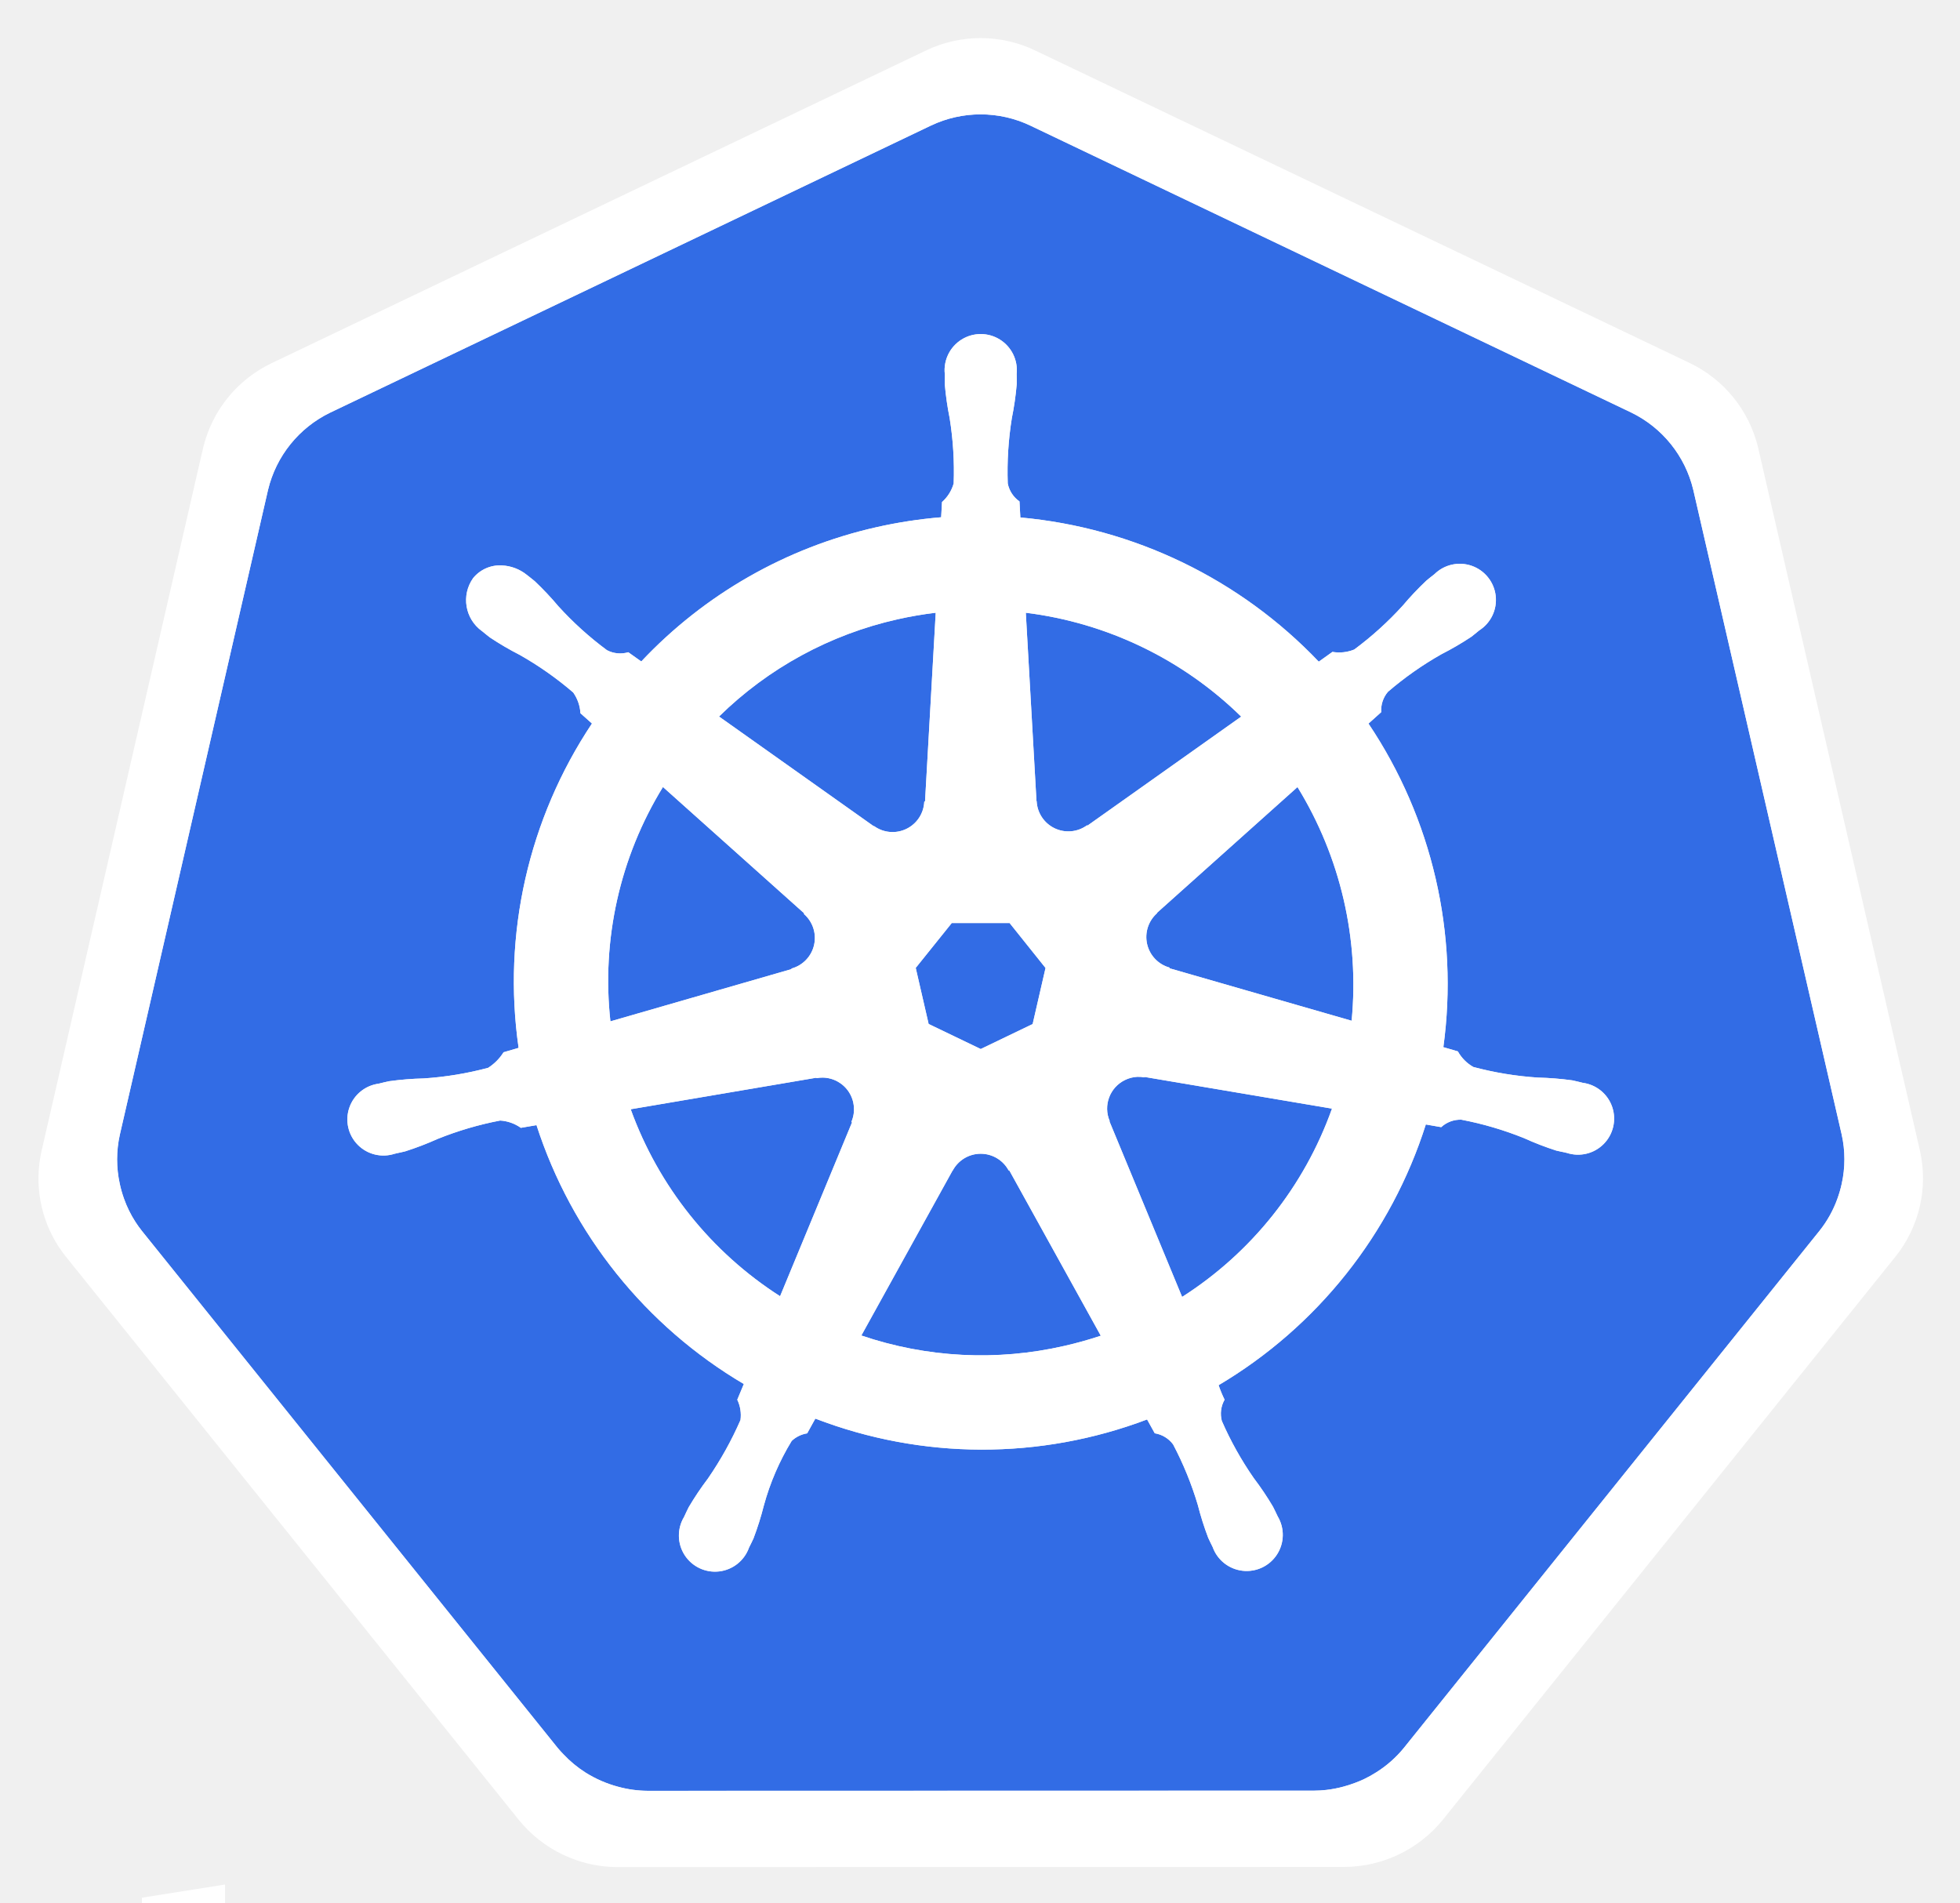
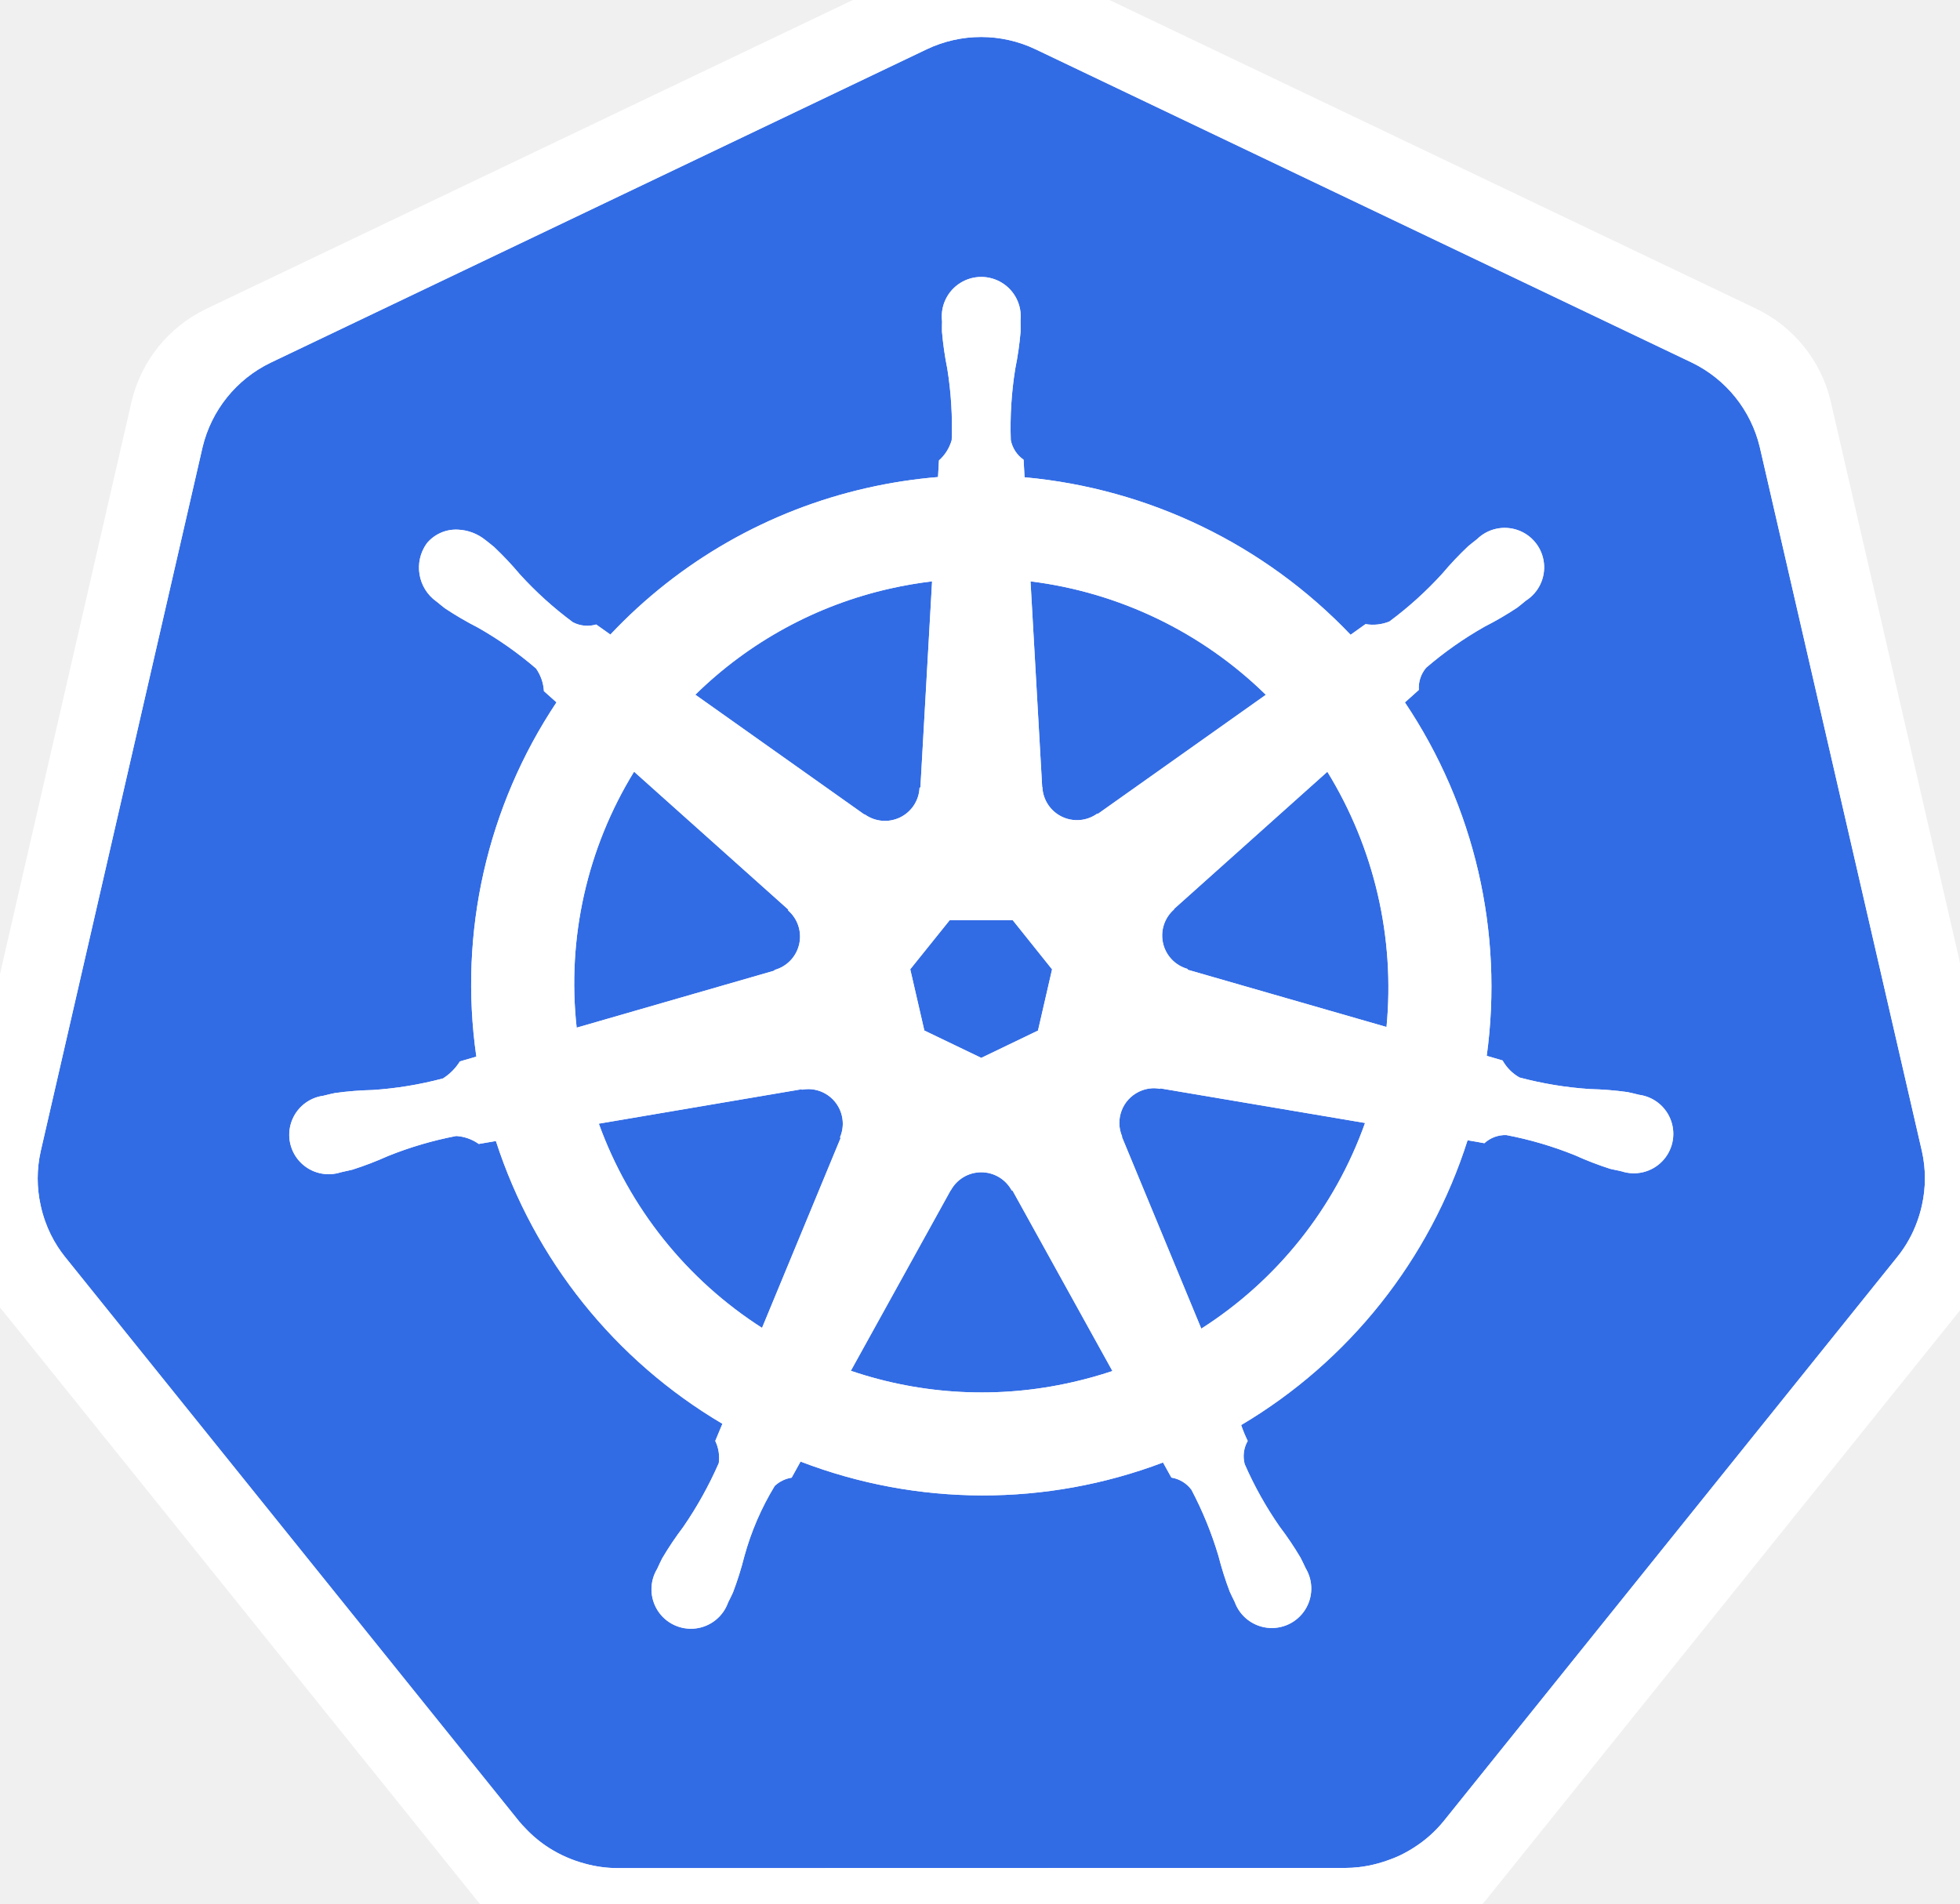
- <svg xmlns="http://www.w3.org/2000/svg" id="Layer_1" data-name="Layer 1" viewBox="0 0 230.1 223.35">
+ <svg xmlns="http://www.w3.org/2000/svg" role="img" viewBox="9.70 9.45 210.60 204.60">
  <defs>
-     <style>.cls-1{fill:#fff;}.cls-2{fill:#326ce5;}</style>
+     <style>.cls-1{fill:#fff}.cls-2{fill:#326ce5}</style>
  </defs>
  <g id="its-pronounced">
    <g id="kyoob-cuttle">
-       <path id="bbbbbbb" class="cls-1" d="M38.67,254.526c0-6.305-2.262-9.398-6.902-9.398a12.706,12.706,0,0,0-2.974.356,8.99,8.99,0,0,0-2.379.952v17.727c.475.119,1.07.119,1.784.238.714,0,1.546.12,2.38.12a7.366,7.366,0,0,0,6.068-2.738,12.2,12.2,0,0,0,2.022-7.257m9.874.238a21.543,21.543,0,0,1-1.19,7.496,15.313,15.313,0,0,1-3.45,5.71,18.297,18.297,0,0,1-5.591,3.688,21.774,21.774,0,0,1-7.615,1.19c-1.189,0-2.379-.12-3.688-.238s-2.497-.238-3.806-.358c-1.19-.118-2.38-.356-3.57-.595a15.037,15.037,0,0,1-2.974-.832v-48.066l9.756-1.546v17.132a16.617,16.617,0,0,1,3.45-1.07,19.691,19.691,0,0,1,3.807-.357,15.074,15.074,0,0,1,6.424,1.308,12.884,12.884,0,0,1,4.76,3.57,14.348,14.348,0,0,1,2.855,5.71,33.785,33.785,0,0,1,.832,7.257" />
+       <path id="bbbbbbb" d="M38.67 254.526c0-6.305-2.262-9.398-6.902-9.398a12.706 12.706 0 0 0-2.974.356 8.99 8.99 0 0 0-2.379.952v17.727c.475.119 1.07.119 1.784.238.714 0 1.546.12 2.38.12a7.366 7.366 0 0 0 6.068-2.738 12.2 12.2 0 0 0 2.022-7.257m9.874.238a21.543 21.543 0 0 1-1.19 7.496 15.313 15.313 0 0 1-3.45 5.71 18.297 18.297 0 0 1-5.591 3.688 21.774 21.774 0 0 1-7.615 1.19c-1.189 0-2.379-.12-3.688-.238s-2.497-.238-3.806-.358c-1.19-.118-2.38-.356-3.57-.595a15.037 15.037 0 0 1-2.974-.832v-48.066l9.756-1.546v17.132a16.617 16.617 0 0 1 3.45-1.07 19.69 19.69 0 0 1 3.807-.357 15.074 15.074 0 0 1 6.424 1.308 12.884 12.884 0 0 1 4.76 3.57 14.348 14.348 0 0 1 2.855 5.71 33.785 33.785 0 0 1 .832 7.257" class="cls-1" />
    </g>
  </g>
-   <path class="cls-2" d="M134.358,126.466a3.59,3.59,0,0,0-.855-.065,3.685,3.685,0,0,0-1.425.37,3.725,3.725,0,0,0-1.803,4.825l-.026.037,8.528,20.603a43.53,43.53,0,0,0,17.595-22.102l-21.976-3.714Zm-34.194,2.92a3.72,3.72,0,0,0-3.568-2.894,3.656,3.656,0,0,0-.733.065l-.037-.045-21.785,3.698a43.695,43.695,0,0,0,17.54,21.946l8.442-20.399-.066-.08a3.683,3.683,0,0,0,.207-2.291Zm18.245,8a3.718,3.718,0,0,0-6.557.008h-.018l-10.713,19.372a43.637,43.637,0,0,0,23.815,1.225q2.197-.5,4.292-1.199l-10.738-19.407Zm33.914-45-16.483,14.753.009.047a3.725,3.725,0,0,0,1.46,6.395l.02.089,21.35,6.15a44.278,44.278,0,0,0-6.356-27.432ZM121.7,94.038a3.725,3.725,0,0,0,5.913,2.84l.065.028,18.036-12.789a43.85,43.85,0,0,0-25.287-12.19l1.253,22.105Zm-19.1,2.922a3.72,3.72,0,0,0,5.904-2.85l.092-.044,1.253-22.139a44.682,44.682,0,0,0-4.501.775,43.467,43.467,0,0,0-20.937,11.409l18.154,12.869Zm-9.678,16.728a3.72,3.72,0,0,0,1.462-6.396l.018-.087-16.574-14.825a43.454,43.454,0,0,0-6.168,27.511l21.245-6.13Zm16.098,6.512,6.114,2.94,6.096-2.933,1.514-6.582-4.219-5.276h-6.79l-4.231,5.268Z" />
-   <path class="cls-2" d="M216.208,133.167l-17.422-75.675a13.602,13.602,0,0,0-7.293-9.073l-70.521-33.67a13.589,13.589,0,0,0-11.705,0L38.76,48.437a13.598,13.598,0,0,0-7.295,9.072l-17.394,75.673a13.315,13.315,0,0,0-.004,5.81,13.506,13.506,0,0,0,.491,1.718,13.1,13.1,0,0,0,1.343,2.726c.239.365.491.72.765,1.064l48.804,60.678c.213.264.448.505.681.75a13.423,13.423,0,0,0,2.574,2.133,13.924,13.924,0,0,0,3.857,1.677,13.298,13.298,0,0,0,3.43.473h.759l77.504-.018a12.993,12.993,0,0,0,1.41-.083,13.469,13.469,0,0,0,1.989-.378,13.872,13.872,0,0,0,1.381-.442c.353-.135.705-.27,1.045-.433a13.941,13.941,0,0,0,1.479-.822,13.303,13.303,0,0,0,3.237-2.865l1.488-1.85,47.299-58.84a13.185,13.185,0,0,0,2.108-3.785,13.67,13.67,0,0,0,.5-1.724,13.282,13.282,0,0,0-.004-5.809Zm-73.147,29.432a14.516,14.516,0,0,0,.703,1.703,3.314,3.314,0,0,0-.327,2.49,39.372,39.372,0,0,0,3.742,6.7,35.06,35.06,0,0,1,2.263,3.364c.17.315.392.803.553,1.136a4.24,4.24,0,1,1-7.63,3.607c-.161-.33-.385-.77-.522-1.082a35.275,35.275,0,0,1-1.225-3.868,39.305,39.305,0,0,0-2.896-7.097,3.335,3.335,0,0,0-2.154-1.307c-.135-.233-.635-1.149-.903-1.623a54.617,54.617,0,0,1-38.948-.1l-.955,1.731a3.429,3.429,0,0,0-1.819.886,29.517,29.517,0,0,0-3.268,7.582,34.899,34.899,0,0,1-1.218,3.868c-.135.31-.361.744-.522,1.073v.009l-.007.008a4.238,4.238,0,1,1-7.619-3.616c.159-.335.372-.82.54-1.135a35.177,35.177,0,0,1,2.262-3.373,41.228,41.228,0,0,0,3.82-6.866,4.188,4.188,0,0,0-.376-2.387l.768-1.84a54.922,54.922,0,0,1-24.338-30.387l-1.839.313a4.68,4.68,0,0,0-2.428-.855,39.524,39.524,0,0,0-7.356,2.165,35.589,35.589,0,0,1-3.787,1.45c-.305.084-.745.168-1.093.244-.028.01-.052.022-.08.029a.605.605,0,0,1-.065.006,4.236,4.236,0,1,1-1.874-8.224l.061-.015.037-.01c.353-.083.805-.2,1.127-.262a35.27,35.27,0,0,1,4.05-.326,39.388,39.388,0,0,0,7.564-1.242,5.835,5.835,0,0,0,1.814-1.83l1.767-.516a54.613,54.613,0,0,1,8.613-38.073l-1.353-1.206a4.688,4.688,0,0,0-.848-2.436,39.366,39.366,0,0,0-6.277-4.41,35.25,35.25,0,0,1-3.499-2.046c-.256-.191-.596-.478-.874-.704l-.063-.044a4.473,4.473,0,0,1-1.038-6.222,4.066,4.066,0,0,1,3.363-1.488,5.03,5.03,0,0,1,2.942,1.11c.287.225.68.526.935.745a35.253,35.253,0,0,1,2.78,2.95,39.383,39.383,0,0,0,5.69,5.142,3.333,3.333,0,0,0,2.507.243q.754.55,1.522,1.082A54.289,54.289,0,0,1,102.86,61.891a55.052,55.052,0,0,1,7.63-1.173l.1-1.784a4.6,4.6,0,0,0,1.37-2.184,39.476,39.476,0,0,0-.47-7.654,35.466,35.466,0,0,1-.576-4.014c-.011-.307.006-.731.01-1.081,0-.04-.01-.079-.01-.118a4.242,4.242,0,1,1,8.441-.004c0,.37.022.861.009,1.2a35.109,35.109,0,0,1-.579,4.013,39.533,39.533,0,0,0-.478,7.656,3.344,3.344,0,0,0,1.379,2.11c.015.305.065,1.323.102,1.884a55.309,55.309,0,0,1,35.032,16.927l1.606-1.147a4.69,4.69,0,0,0,2.56-.278,39.532,39.532,0,0,0,5.69-5.148,35.004,35.004,0,0,1,2.787-2.95c.259-.222.65-.52.936-.746a4.242,4.242,0,1,1,5.258,6.598c-.283.229-.657.548-.929.75a35.095,35.095,0,0,1-3.507,2.046,39.495,39.495,0,0,0-6.277,4.41,3.337,3.337,0,0,0-.792,2.39c-.235.216-1.06.947-1.497,1.343a54.837,54.837,0,0,1,8.792,37.983l1.704.496a4.745,4.745,0,0,0,1.82,1.831,39.464,39.464,0,0,0,7.568,1.245,35.64,35.64,0,0,1,4.046.324c.355.065.868.207,1.23.29a4.236,4.236,0,1,1-1.878,8.223l-.061-.008c-.028-.007-.054-.022-.083-.029-.348-.076-.785-.152-1.09-.232a35.141,35.141,0,0,1-3.785-1.462,39.477,39.477,0,0,0-7.363-2.165,3.337,3.337,0,0,0-2.362.877q-.9-.171-1.804-.316a54.92,54.92,0,0,1-24.328,30.605Z" />
-   <path class="cls-1" d="M225.407,135.107,206.4,52.547a14.838,14.838,0,0,0-7.958-9.9l-76.935-36.73a14.825,14.825,0,0,0-12.771,0l-76.928,36.752a14.838,14.838,0,0,0-7.961,9.895l-18.974,82.565a14.668,14.668,0,0,0,1.995,11.185c.261.4.538.788.838,1.162l53.246,66.205a14.98,14.98,0,0,0,11.499,5.487l85.387-.02a14.986,14.986,0,0,0,11.5-5.48l53.227-66.211a14.72,14.72,0,0,0,2.842-12.347Zm-9.197,3.866a13.677,13.677,0,0,1-.498,1.723,13.184,13.184,0,0,1-2.11,3.785l-47.299,58.838-1.486,1.852a13.305,13.305,0,0,1-3.24,2.865,13.945,13.945,0,0,1-1.474.822q-.513.237-1.045.431a13.873,13.873,0,0,1-1.383.444,13.473,13.473,0,0,1-1.989.379,12.988,12.988,0,0,1-1.41.082l-77.504.018h-.76a13.298,13.298,0,0,1-3.429-.472,13.925,13.925,0,0,1-3.855-1.678,13.424,13.424,0,0,1-2.576-2.132c-.233-.246-.468-.487-.68-.75l-48.805-60.679q-.408-.514-.765-1.066a13.102,13.102,0,0,1-1.343-2.726,13.505,13.505,0,0,1-.491-1.719,13.315,13.315,0,0,1,.004-5.809l17.394-75.675a13.598,13.598,0,0,1,7.295-9.07l70.508-33.686a13.589,13.589,0,0,1,11.705,0l70.519,33.67a13.602,13.602,0,0,1,7.293,9.073l17.422,75.675a13.282,13.282,0,0,1,.002,5.807Z" />
-   <path class="cls-1" d="M185.814,127.106c-.36-.083-.874-.225-1.227-.29a35.642,35.642,0,0,0-4.046-.326,39.464,39.464,0,0,1-7.57-1.242,4.745,4.745,0,0,1-1.82-1.832l-1.704-.496a54.837,54.837,0,0,0-8.79-37.983c.436-.396,1.262-1.127,1.495-1.342a3.338,3.338,0,0,1,.792-2.39,39.495,39.495,0,0,1,6.277-4.41,35.095,35.095,0,0,0,3.507-2.046c.272-.202.644-.522.929-.75a4.242,4.242,0,1,0-5.256-6.6c-.288.227-.68.525-.936.747a35.004,35.004,0,0,0-2.789,2.95,39.533,39.533,0,0,1-5.69,5.148,4.69,4.69,0,0,1-2.56.278l-1.606,1.147a55.309,55.309,0,0,0-35.032-16.927c-.039-.561-.087-1.577-.102-1.884a3.344,3.344,0,0,1-1.377-2.11,39.533,39.533,0,0,1,.478-7.656,35.112,35.112,0,0,0,.575-4.012c.013-.34-.007-.834-.007-1.201a4.242,4.242,0,1,0-8.441.004c0,.04.009.078.01.118-.004.35-.021.774-.01,1.08a35.476,35.476,0,0,0,.576,4.015,39.475,39.475,0,0,1,.47,7.654,4.601,4.601,0,0,1-1.37,2.182l-.1,1.786a55.052,55.052,0,0,0-7.63,1.173,54.289,54.289,0,0,0-27.574,15.754q-.77-.531-1.526-1.082a3.333,3.333,0,0,1-2.506-.243,39.383,39.383,0,0,1-5.69-5.141,35.255,35.255,0,0,0-2.777-2.95c-.257-.22-.65-.52-.938-.749a5.03,5.03,0,0,0-2.942-1.11,4.066,4.066,0,0,0-3.363,1.489,4.473,4.473,0,0,0,1.038,6.222l.065.046c.276.226.616.515.872.702a35.256,35.256,0,0,0,3.499,2.048,39.367,39.367,0,0,1,6.276,4.412,4.69,4.69,0,0,1,.849,2.434l1.351,1.208a54.613,54.613,0,0,0-8.611,38.073l-1.767.514a5.835,5.835,0,0,1-1.814,1.827,39.39,39.39,0,0,1-7.565,1.247,35.266,35.266,0,0,0-4.049.326c-.324.06-.774.174-1.127.262l-.037.008-.06.018a4.236,4.236,0,1,0,1.875,8.224l.063-.01c.028-.006.052-.02.08-.025.348-.079.786-.163,1.092-.246a35.589,35.589,0,0,0,3.786-1.451,39.527,39.527,0,0,1,7.358-2.165,4.68,4.68,0,0,1,2.426.857l1.84-.315a54.922,54.922,0,0,0,24.34,30.387l-.769,1.84a4.188,4.188,0,0,1,.377,2.387,41.228,41.228,0,0,1-3.82,6.864,35.183,35.183,0,0,0-2.263,3.372c-.168.318-.381.805-.542,1.138a4.238,4.238,0,1,0,7.621,3.616l.007-.008v-.01c.16-.33.387-.763.522-1.072a34.903,34.903,0,0,0,1.218-3.868,29.517,29.517,0,0,1,3.268-7.582,3.43,3.43,0,0,1,1.819-.888l.957-1.73a54.617,54.617,0,0,0,38.946.099c.268.478.768,1.392.9,1.623a3.335,3.335,0,0,1,2.155,1.31,39.306,39.306,0,0,1,2.898,7.096,35.275,35.275,0,0,0,1.225,3.868c.137.312.36.751.522,1.082a4.24,4.24,0,1,0,7.63-3.607c-.161-.333-.383-.82-.55-1.136a35.06,35.06,0,0,0-2.263-3.364,39.372,39.372,0,0,1-3.742-6.7,3.314,3.314,0,0,1,.324-2.49,14.519,14.519,0,0,1-.703-1.703,54.92,54.92,0,0,0,24.328-30.605c.546.087,1.497.253,1.806.316a3.337,3.337,0,0,1,2.36-.877,39.476,39.476,0,0,1,7.36,2.165,35.135,35.135,0,0,0,3.788,1.462c.305.08.74.156,1.09.233.029.008.055.021.083.028l.06.009a4.236,4.236,0,1,0,1.878-8.224Zm-40.1-42.987-18.037,12.787-.063-.029a3.723,3.723,0,0,1-5.913-2.839l-.02-.009-1.253-22.104a43.85,43.85,0,0,1,25.285,12.194Zm-33.978,24.228h6.788l4.22,5.276-1.513,6.581-6.096,2.933-6.114-2.94-1.516-6.583Zm-6.386-35.648a44.672,44.672,0,0,1,4.503-.774l-1.255,22.137-.092.044a3.72,3.72,0,0,1-5.904,2.852l-.035.02L84.413,84.106A43.467,43.467,0,0,1,105.35,72.699Zm-27.52,19.681,16.574,14.823-.018.091a3.72,3.72,0,0,1-1.462,6.394l-.017.072-21.245,6.131a43.454,43.454,0,0,1,6.168-27.51Zm22.191,39.38-8.441,20.396a43.696,43.696,0,0,1-17.536-21.948l21.783-3.699.037.048a3.655,3.655,0,0,1,.73-.065,3.72,3.72,0,0,1,3.364,5.185Zm24.916,26.23a43.637,43.637,0,0,1-23.815-1.224l10.713-19.372h.018a3.725,3.725,0,0,1,6.557-.006h.08l10.74,19.404q-2.091.698-4.293,1.199Zm13.841-5.752-8.528-20.605.026-.037a3.725,3.725,0,0,1,1.803-4.823,3.685,3.685,0,0,1,1.425-.37,3.59,3.59,0,0,1,.855.063l.037-.046,21.977,3.714a43.53,43.53,0,0,1-17.595,22.105Zm19.903-32.419-21.352-6.15-.02-.09a3.725,3.725,0,0,1-1.46-6.396l-.008-.043,16.482-14.751a44.279,44.279,0,0,1,6.357,27.43Z" />
+   <path d="M134.358 126.466a3.59 3.59 0 0 0-.855-.065 3.685 3.685 0 0 0-1.425.37 3.725 3.725 0 0 0-1.803 4.825l-.026.037 8.528 20.603a43.53 43.53 0 0 0 17.595-22.102l-21.976-3.714zm-34.194 2.92a3.72 3.72 0 0 0-3.568-2.894 3.656 3.656 0 0 0-.733.065l-.037-.045-21.785 3.698a43.695 43.695 0 0 0 17.54 21.946l8.442-20.4-.066-.08a3.683 3.683 0 0 0 .207-2.29zm18.245 8a3.718 3.718 0 0 0-6.557.008h-.018l-10.713 19.372a43.637 43.637 0 0 0 23.815 1.225q2.197-.5 4.292-1.2l-10.738-19.406zm33.914-45l-16.483 14.753.009.047a3.725 3.725 0 0 0 1.46 6.395l.02.089 21.35 6.15a44.278 44.278 0 0 0-6.356-27.432zM121.7 94.039a3.725 3.725 0 0 0 5.913 2.84l.065.027 18.036-12.788a43.85 43.85 0 0 0-25.287-12.19l1.253 22.105zm-19.1 2.921a3.72 3.72 0 0 0 5.904-2.85l.092-.043 1.253-22.14a44.682 44.682 0 0 0-4.501.776 43.467 43.467 0 0 0-20.937 11.409l18.154 12.869zm-9.678 16.729a3.72 3.72 0 0 0 1.462-6.396l.018-.088-16.574-14.824a43.454 43.454 0 0 0-6.168 27.51l21.245-6.13zm16.098 6.512l6.114 2.94 6.096-2.934 1.514-6.581-4.219-5.276h-6.79l-4.231 5.268z" class="cls-2" />
+   <path d="M216.208 133.167l-17.422-75.675a13.602 13.602 0 0 0-7.293-9.073l-70.521-33.67a13.589 13.589 0 0 0-11.705 0L38.76 48.437a13.598 13.598 0 0 0-7.295 9.072l-17.394 75.673a13.315 13.315 0 0 0-.004 5.81 13.506 13.506 0 0 0 .491 1.718 13.1 13.1 0 0 0 1.343 2.726c.239.365.491.72.765 1.064l48.804 60.678c.213.264.448.505.681.75a13.423 13.423 0 0 0 2.574 2.133 13.924 13.924 0 0 0 3.857 1.677 13.298 13.298 0 0 0 3.43.473h.759l77.504-.018a12.993 12.993 0 0 0 1.41-.083 13.47 13.47 0 0 0 1.989-.378 13.872 13.872 0 0 0 1.381-.442c.353-.135.705-.27 1.045-.433a13.941 13.941 0 0 0 1.479-.822 13.303 13.303 0 0 0 3.237-2.865l1.488-1.85 47.299-58.84a13.185 13.185 0 0 0 2.108-3.785 13.67 13.67 0 0 0 .5-1.724 13.282 13.282 0 0 0-.004-5.81zm-73.147 29.432a14.516 14.516 0 0 0 .703 1.703 3.314 3.314 0 0 0-.327 2.49 39.372 39.372 0 0 0 3.742 6.7 35.06 35.06 0 0 1 2.263 3.364c.17.315.392.803.553 1.136a4.24 4.24 0 1 1-7.63 3.607c-.161-.33-.385-.77-.522-1.082a35.275 35.275 0 0 1-1.225-3.868 39.305 39.305 0 0 0-2.896-7.097 3.335 3.335 0 0 0-2.154-1.307c-.135-.233-.635-1.15-.903-1.623a54.617 54.617 0 0 1-38.948-.1l-.955 1.73a3.429 3.429 0 0 0-1.819.887 29.517 29.517 0 0 0-3.268 7.582 34.9 34.9 0 0 1-1.218 3.868c-.135.31-.361.744-.522 1.073v.009l-.007.008a4.238 4.238 0 1 1-7.619-3.616c.159-.335.372-.82.54-1.135a35.177 35.177 0 0 1 2.262-3.373 41.228 41.228 0 0 0 3.82-6.866 4.188 4.188 0 0 0-.376-2.387l.768-1.84a54.922 54.922 0 0 1-24.338-30.387l-1.839.313a4.68 4.68 0 0 0-2.428-.855 39.524 39.524 0 0 0-7.356 2.165 35.589 35.589 0 0 1-3.787 1.45c-.305.084-.745.168-1.093.244-.028.01-.052.022-.08.029a.605.605 0 0 1-.065.006 4.236 4.236 0 1 1-1.874-8.224l.061-.015.037-.01c.353-.083.805-.2 1.127-.262a35.27 35.27 0 0 1 4.05-.326 39.388 39.388 0 0 0 7.564-1.242 5.835 5.835 0 0 0 1.814-1.83l1.767-.516a54.613 54.613 0 0 1 8.613-38.073l-1.353-1.206a4.688 4.688 0 0 0-.848-2.436 39.366 39.366 0 0 0-6.277-4.41 35.25 35.25 0 0 1-3.499-2.046c-.256-.191-.596-.478-.874-.704l-.063-.044a4.473 4.473 0 0 1-1.038-6.222 4.066 4.066 0 0 1 3.363-1.488 5.03 5.03 0 0 1 2.942 1.11c.287.225.68.526.935.745a35.253 35.253 0 0 1 2.78 2.95 39.383 39.383 0 0 0 5.69 5.142 3.333 3.333 0 0 0 2.507.243q.754.55 1.522 1.082A54.289 54.289 0 0 1 102.86 61.89a55.052 55.052 0 0 1 7.63-1.173l.1-1.784a4.6 4.6 0 0 0 1.37-2.184 39.476 39.476 0 0 0-.47-7.654 35.466 35.466 0 0 1-.576-4.014c-.011-.307.006-.731.01-1.081 0-.04-.01-.08-.01-.118a4.242 4.242 0 1 1 8.441-.004c0 .37.022.86.009 1.2a35.109 35.109 0 0 1-.579 4.013 39.533 39.533 0 0 0-.478 7.656 3.344 3.344 0 0 0 1.379 2.11c.015.305.065 1.323.102 1.884a55.309 55.309 0 0 1 35.032 16.927l1.606-1.147a4.69 4.69 0 0 0 2.56-.278 39.532 39.532 0 0 0 5.69-5.148 35.004 35.004 0 0 1 2.787-2.95c.259-.222.65-.52.936-.746a4.242 4.242 0 1 1 5.258 6.598c-.283.229-.657.548-.929.75a35.095 35.095 0 0 1-3.507 2.046 39.495 39.495 0 0 0-6.277 4.41 3.337 3.337 0 0 0-.792 2.39c-.235.216-1.06.947-1.497 1.343a54.837 54.837 0 0 1 8.792 37.983l1.704.496a4.745 4.745 0 0 0 1.82 1.83 39.464 39.464 0 0 0 7.568 1.246 35.64 35.64 0 0 1 4.046.324c.355.065.868.207 1.23.29a4.236 4.236 0 1 1-1.878 8.223l-.061-.008c-.028-.007-.054-.022-.083-.03-.348-.075-.785-.151-1.09-.231a35.14 35.14 0 0 1-3.785-1.462 39.477 39.477 0 0 0-7.363-2.165 3.337 3.337 0 0 0-2.362.877q-.9-.171-1.804-.316a54.92 54.92 0 0 1-24.328 30.605z" class="cls-2" />
+   <path d="M225.407 135.107L206.4 52.547a14.838 14.838 0 0 0-7.958-9.9l-76.935-36.73a14.825 14.825 0 0 0-12.771 0L31.808 42.669a14.838 14.838 0 0 0-7.961 9.895L4.873 135.129a14.668 14.668 0 0 0 1.995 11.185c.261.4.538.788.838 1.162l53.246 66.205a14.98 14.98 0 0 0 11.499 5.487l85.387-.02a14.986 14.986 0 0 0 11.5-5.48l53.227-66.211a14.72 14.72 0 0 0 2.842-12.347zm-9.197 3.866a13.677 13.677 0 0 1-.498 1.723 13.184 13.184 0 0 1-2.11 3.786l-47.299 58.838-1.486 1.852a13.305 13.305 0 0 1-3.24 2.865 13.945 13.945 0 0 1-1.474.822q-.513.237-1.045.43a13.873 13.873 0 0 1-1.383.445 13.473 13.473 0 0 1-1.989.379 12.988 12.988 0 0 1-1.41.082l-77.504.018h-.76a13.298 13.298 0 0 1-3.429-.472 13.925 13.925 0 0 1-3.855-1.679 13.424 13.424 0 0 1-2.576-2.132c-.233-.246-.468-.487-.68-.75l-48.805-60.679q-.408-.514-.765-1.066a13.102 13.102 0 0 1-1.343-2.726 13.505 13.505 0 0 1-.491-1.719 13.315 13.315 0 0 1 .004-5.809l17.394-75.675a13.598 13.598 0 0 1 7.295-9.07l70.508-33.685a13.589 13.589 0 0 1 11.705 0l70.519 33.67a13.602 13.602 0 0 1 7.293 9.073l17.422 75.674a13.282 13.282 0 0 1 .002 5.807z" class="cls-1" />
+   <path d="M185.814 127.106c-.36-.083-.874-.225-1.227-.29a35.642 35.642 0 0 0-4.046-.326 39.464 39.464 0 0 1-7.57-1.242 4.745 4.745 0 0 1-1.82-1.832l-1.704-.496a54.837 54.837 0 0 0-8.79-37.983c.436-.396 1.262-1.127 1.495-1.342a3.338 3.338 0 0 1 .792-2.39 39.495 39.495 0 0 1 6.277-4.41 35.095 35.095 0 0 0 3.507-2.046c.272-.202.644-.522.929-.75a4.242 4.242 0 1 0-5.256-6.6c-.288.227-.68.525-.936.747a35.004 35.004 0 0 0-2.789 2.95 39.533 39.533 0 0 1-5.69 5.148 4.69 4.69 0 0 1-2.56.278l-1.606 1.147a55.309 55.309 0 0 0-35.032-16.927c-.039-.561-.087-1.577-.102-1.884a3.344 3.344 0 0 1-1.377-2.11 39.533 39.533 0 0 1 .478-7.656 35.112 35.112 0 0 0 .575-4.012c.013-.34-.007-.834-.007-1.201a4.242 4.242 0 1 0-8.441.004c0 .04.009.078.01.118-.004.35-.021.774-.01 1.08a35.476 35.476 0 0 0 .576 4.015 39.475 39.475 0 0 1 .47 7.654 4.601 4.601 0 0 1-1.37 2.182l-.1 1.786a55.052 55.052 0 0 0-7.63 1.173 54.289 54.289 0 0 0-27.574 15.754q-.77-.531-1.526-1.082a3.333 3.333 0 0 1-2.506-.243 39.383 39.383 0 0 1-5.69-5.141 35.255 35.255 0 0 0-2.777-2.95c-.257-.22-.65-.52-.938-.75a5.03 5.03 0 0 0-2.942-1.11 4.066 4.066 0 0 0-3.363 1.49 4.473 4.473 0 0 0 1.038 6.222l.065.046c.276.226.616.515.872.702a35.256 35.256 0 0 0 3.499 2.048 39.367 39.367 0 0 1 6.276 4.412 4.69 4.69 0 0 1 .849 2.434l1.351 1.208a54.613 54.613 0 0 0-8.611 38.073l-1.767.514a5.835 5.835 0 0 1-1.814 1.827 39.39 39.39 0 0 1-7.565 1.247 35.266 35.266 0 0 0-4.049.326c-.324.06-.774.174-1.127.262l-.037.008-.06.018a4.236 4.236 0 1 0 1.875 8.224l.063-.01c.028-.006.052-.02.08-.025.348-.08.786-.163 1.092-.246a35.59 35.59 0 0 0 3.786-1.451 39.527 39.527 0 0 1 7.358-2.165 4.68 4.68 0 0 1 2.426.857l1.84-.315a54.922 54.922 0 0 0 24.34 30.387l-.769 1.84a4.188 4.188 0 0 1 .377 2.387 41.228 41.228 0 0 1-3.82 6.864 35.183 35.183 0 0 0-2.263 3.372c-.168.318-.381.805-.542 1.138a4.238 4.238 0 1 0 7.621 3.616l.007-.008v-.01c.16-.33.387-.763.522-1.072a34.903 34.903 0 0 0 1.218-3.868 29.517 29.517 0 0 1 3.268-7.582 3.43 3.43 0 0 1 1.819-.888l.957-1.73a54.617 54.617 0 0 0 38.946.099c.268.478.768 1.392.9 1.623a3.335 3.335 0 0 1 2.155 1.31 39.306 39.306 0 0 1 2.898 7.096 35.275 35.275 0 0 0 1.225 3.868c.137.312.36.75.522 1.082a4.24 4.24 0 1 0 7.63-3.607c-.161-.333-.383-.82-.55-1.136a35.06 35.06 0 0 0-2.263-3.364 39.372 39.372 0 0 1-3.742-6.7 3.314 3.314 0 0 1 .324-2.49 14.519 14.519 0 0 1-.703-1.703 54.92 54.92 0 0 0 24.328-30.605c.546.087 1.497.253 1.806.316a3.337 3.337 0 0 1 2.36-.877 39.476 39.476 0 0 1 7.36 2.165 35.135 35.135 0 0 0 3.788 1.462c.305.08.74.156 1.09.233.029.008.055.02.083.028l.06.009a4.236 4.236 0 1 0 1.878-8.224zm-40.1-42.987l-18.037 12.787-.063-.03a3.723 3.723 0 0 1-5.913-2.838l-.02-.01-1.253-22.103a43.85 43.85 0 0 1 25.285 12.194zm-33.978 24.228h6.788l4.22 5.276-1.513 6.58-6.096 2.934-6.114-2.94-1.516-6.583zm-6.386-35.648a44.672 44.672 0 0 1 4.503-.774l-1.255 22.137-.092.044a3.72 3.72 0 0 1-5.904 2.852l-.035.02-18.154-12.872a43.467 43.467 0 0 1 20.937-11.407zm-27.52 19.68l16.574 14.824-.018.09a3.72 3.72 0 0 1-1.462 6.395l-.017.072-21.245 6.13a43.454 43.454 0 0 1 6.168-27.51zm22.191 39.38l-8.441 20.397a43.696 43.696 0 0 1-17.536-21.948l21.783-3.7.037.049a3.655 3.655 0 0 1 .73-.065 3.72 3.72 0 0 1 3.364 5.185zm24.916 26.23a43.637 43.637 0 0 1-23.815-1.223l10.713-19.372h.018a3.725 3.725 0 0 1 6.557-.006h.08l10.74 19.404q-2.091.698-4.293 1.199zm13.841-5.751l-8.528-20.605.026-.037a3.725 3.725 0 0 1 1.803-4.823 3.685 3.685 0 0 1 1.425-.37 3.59 3.59 0 0 1 .855.063l.037-.046 21.977 3.714a43.53 43.53 0 0 1-17.595 22.105zm19.903-32.42l-21.352-6.15-.02-.09a3.725 3.725 0 0 1-1.46-6.395l-.008-.043 16.482-14.751a44.279 44.279 0 0 1 6.357 27.43z" class="cls-1" />
</svg>
